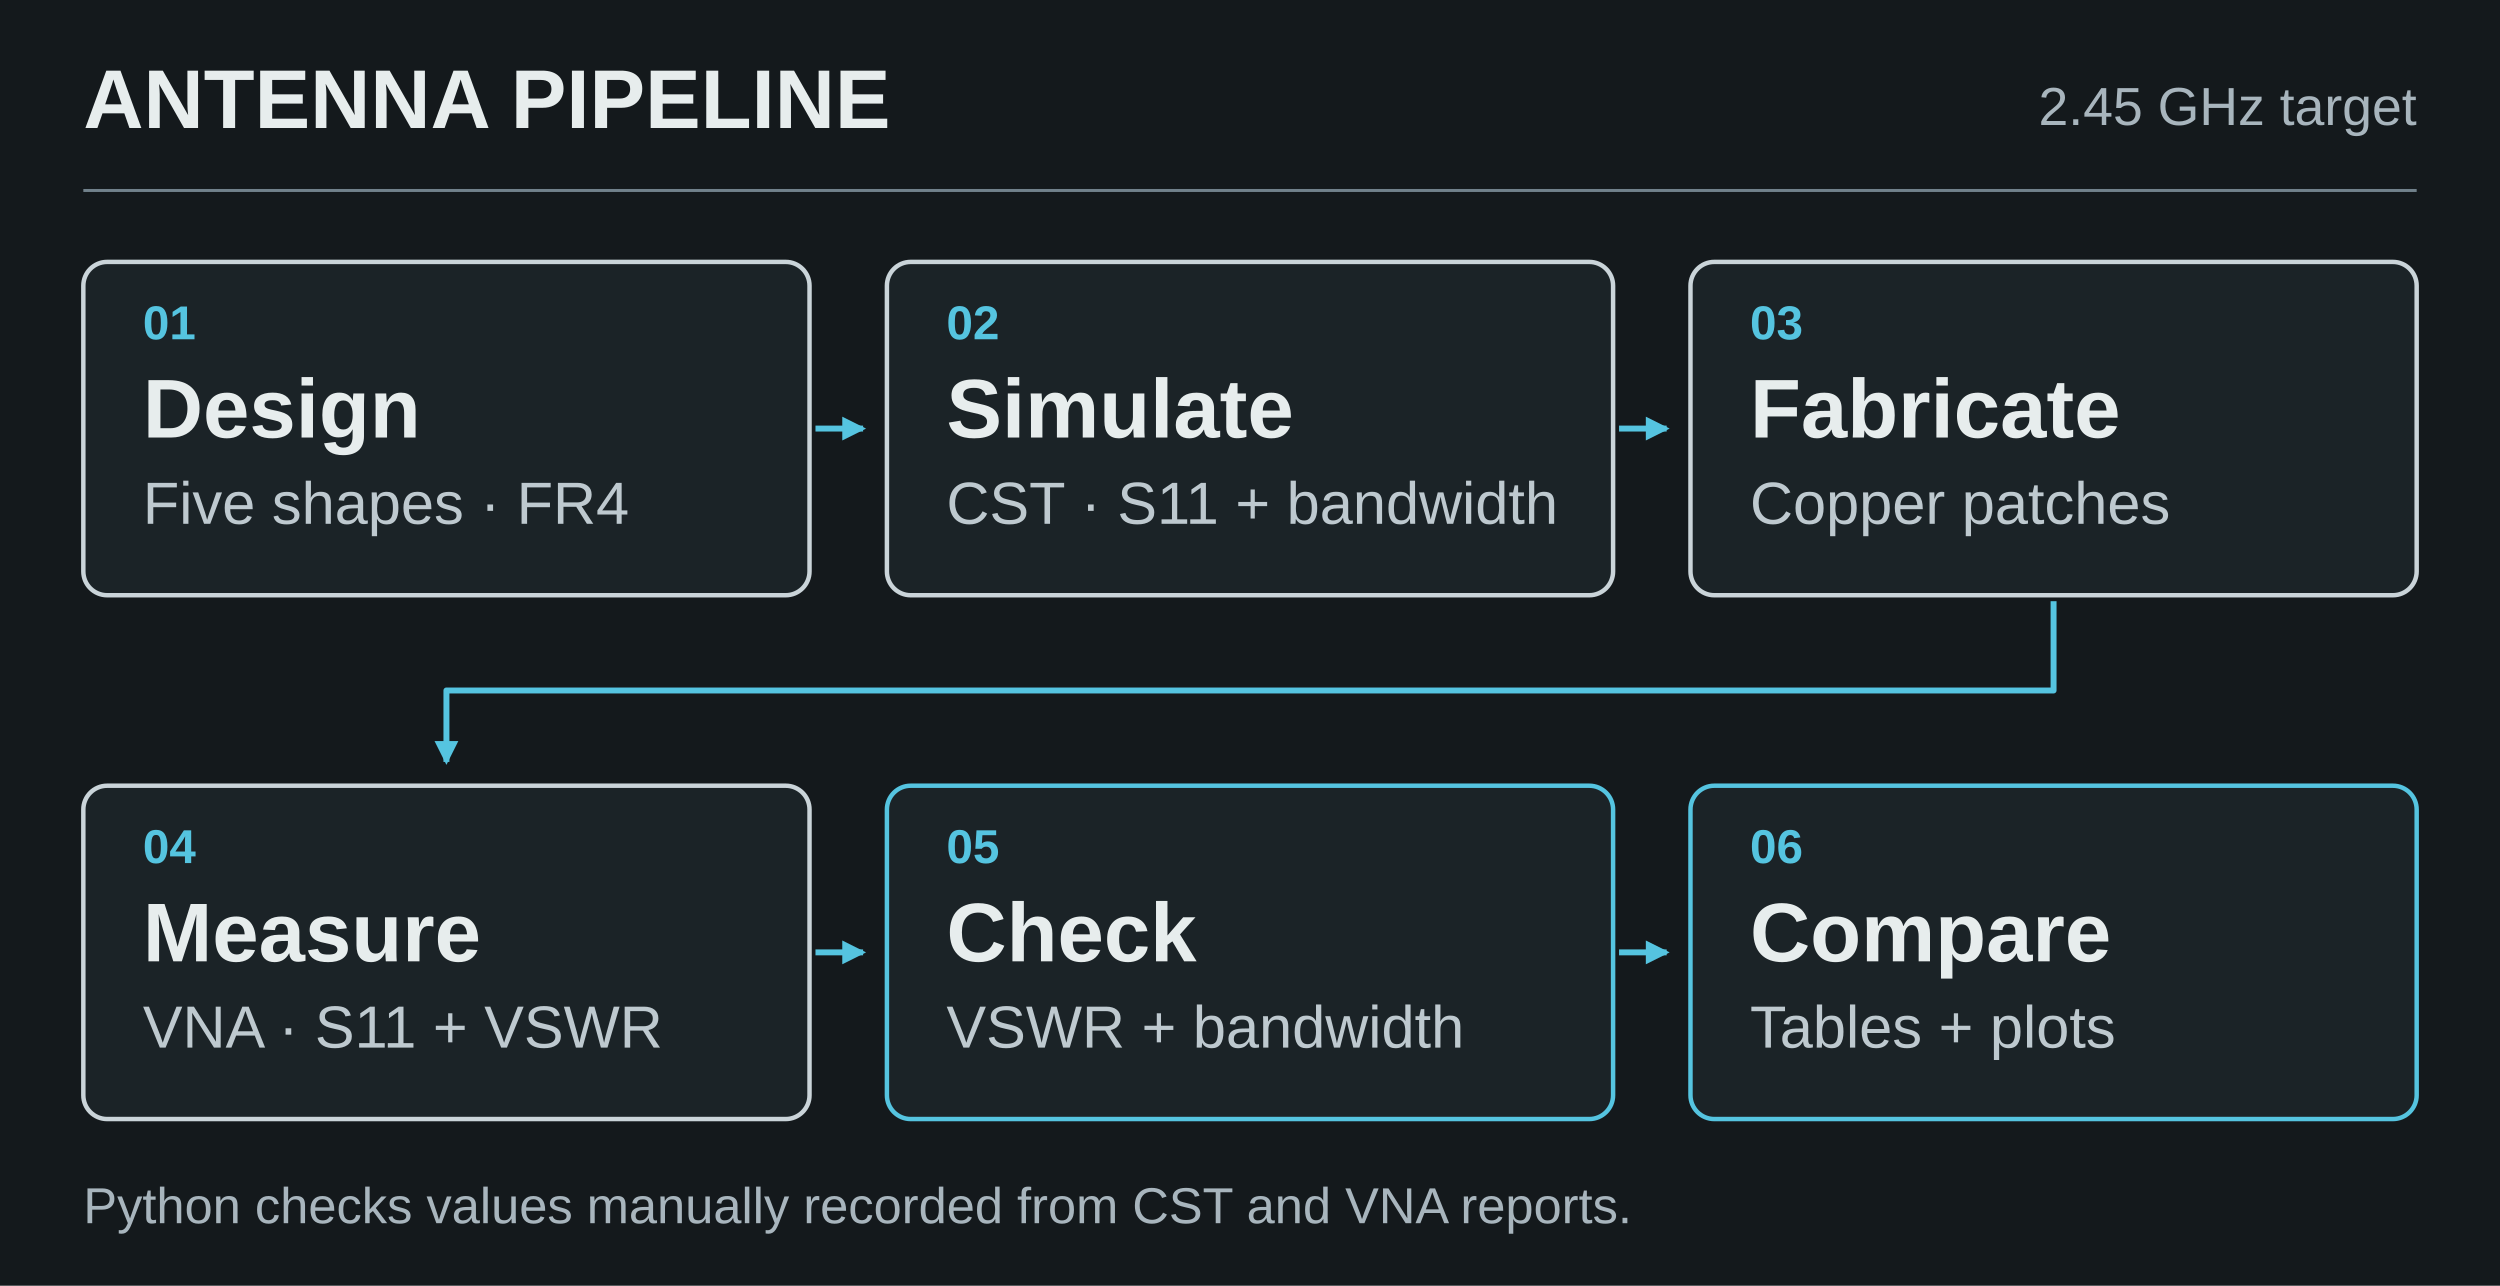
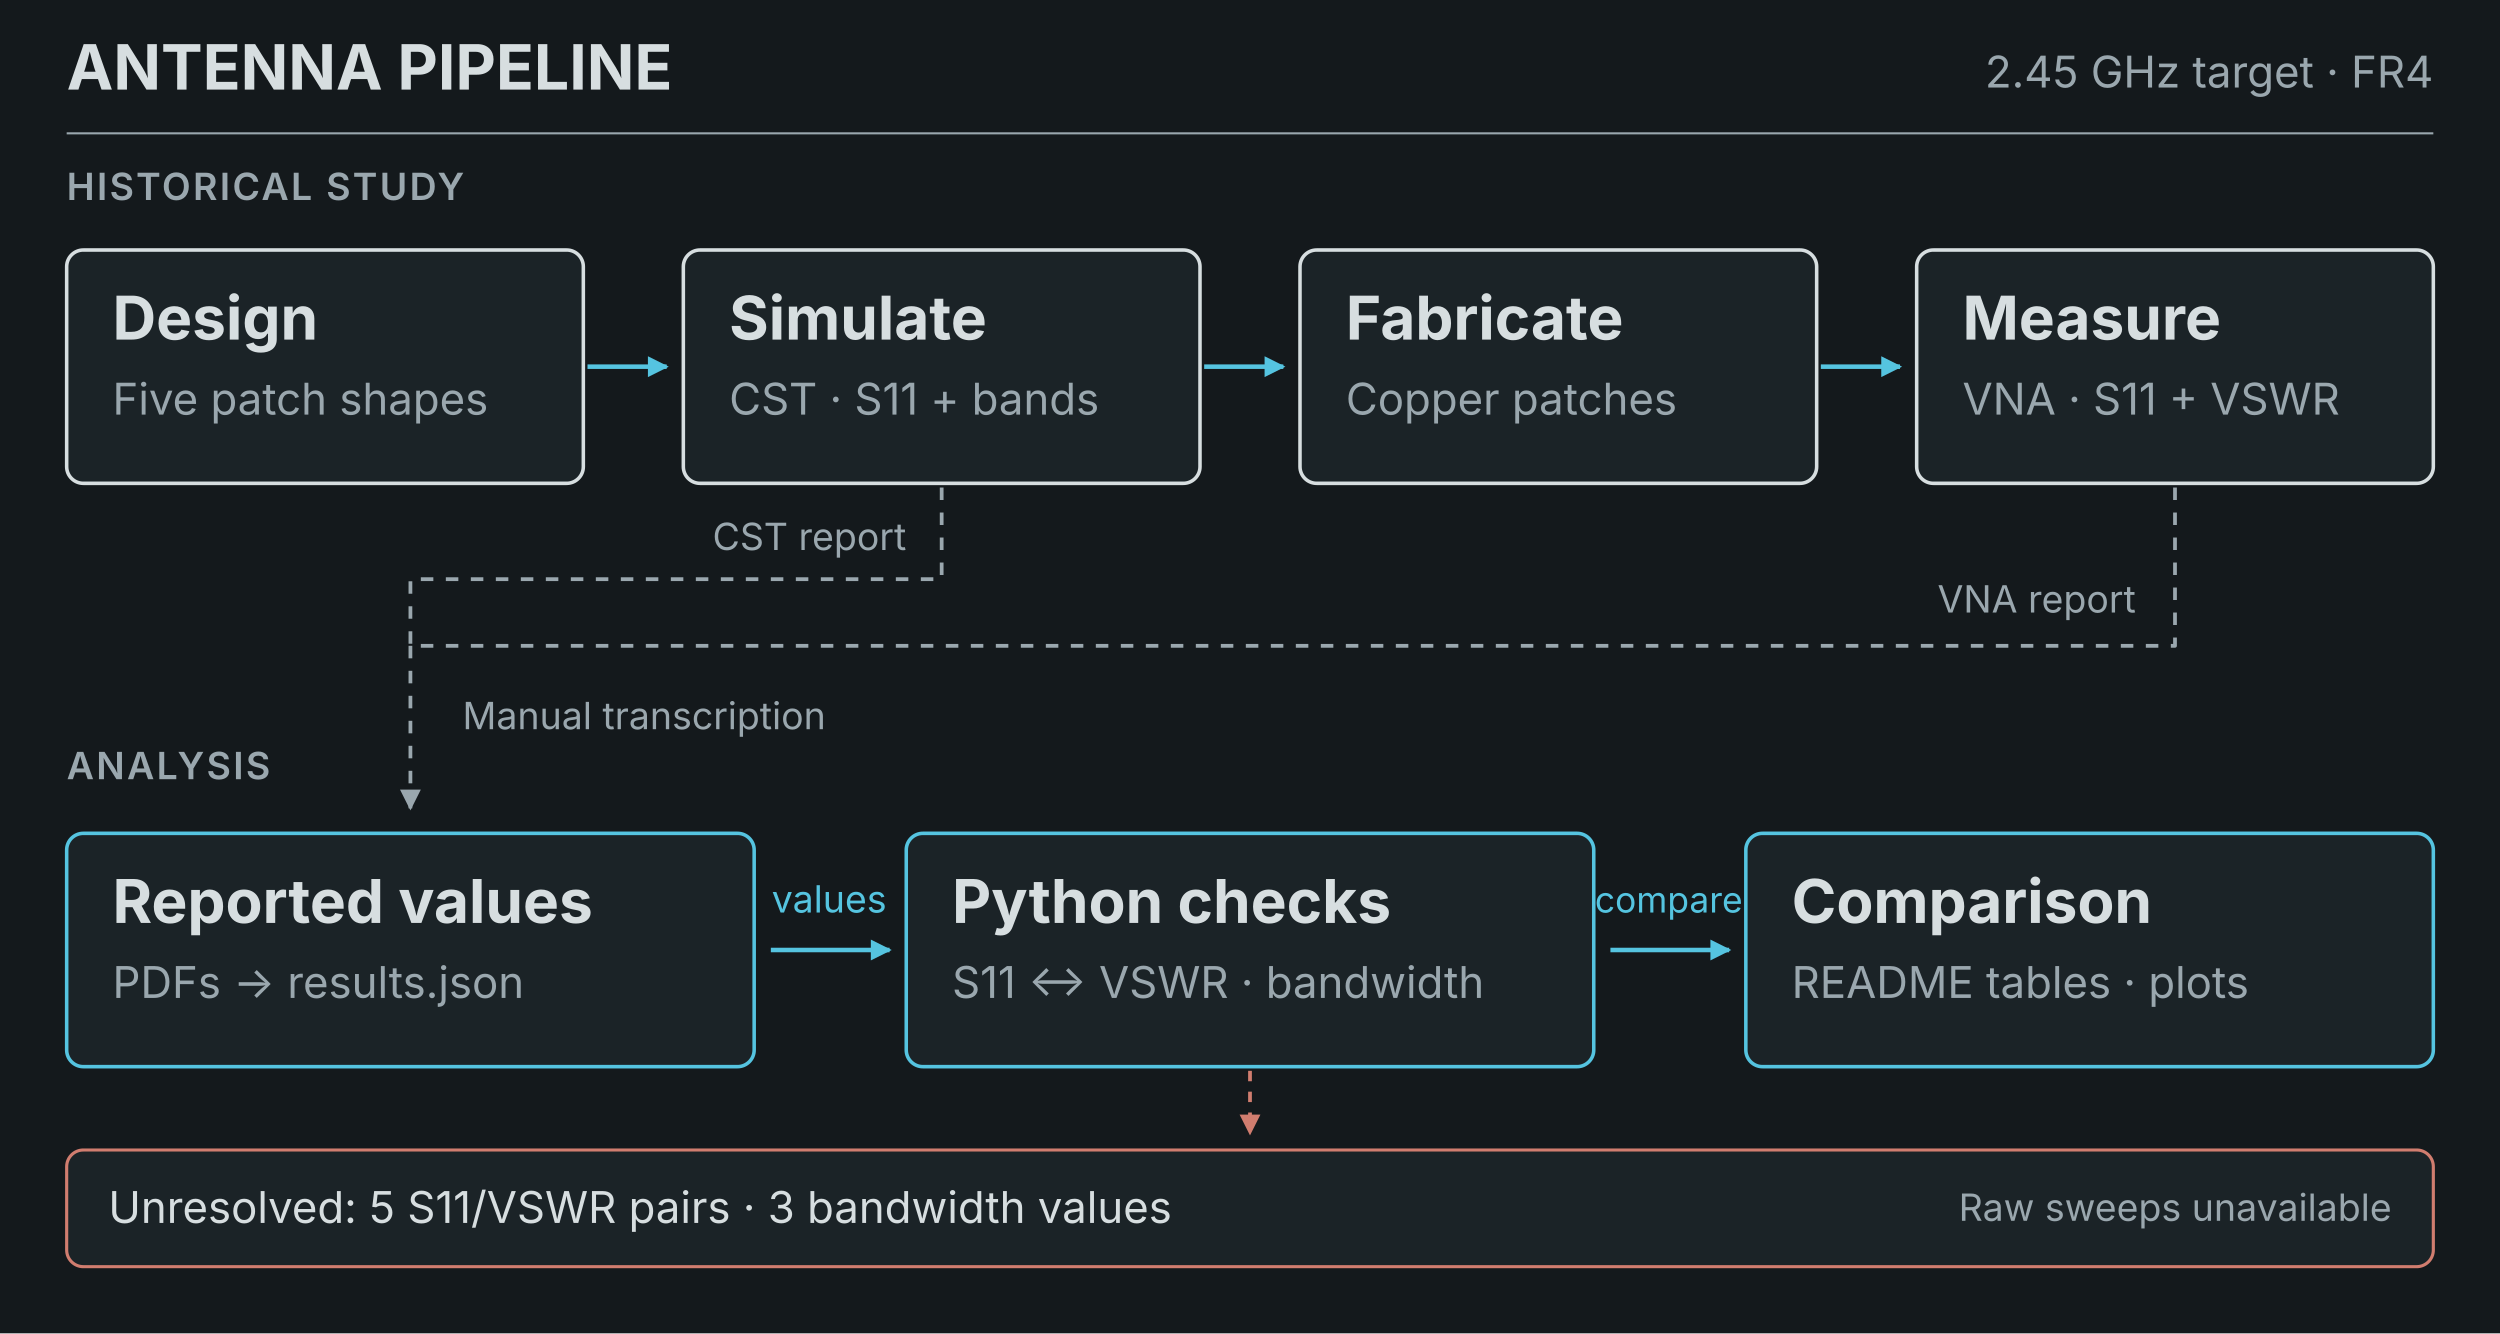
- <svg xmlns="http://www.w3.org/2000/svg" width="840" height="432" viewBox="0 0 840 432" fill="none" role="img" aria-labelledby="pipeline-title pipeline-description">
+ <svg xmlns="http://www.w3.org/2000/svg" width="1200" height="640" viewBox="0 0 1200 640" fill="none" role="img" aria-labelledby="pipeline-title pipeline-description">
  <defs>
-     <marker id="arrow" markerWidth="8" markerHeight="8" refX="7" refY="4" orient="auto" markerUnits="userSpaceOnUse">
-       <path d="M0 0L8 4L0 8Z" fill="#55C4E0" />
+     <marker id="arrow-cyan" markerWidth="10" markerHeight="10" refX="9" refY="5" orient="auto" markerUnits="userSpaceOnUse">
+       <path d="M0 0L10 5L0 10Z" fill="#55C4E0" />
+     </marker>
+     <marker id="arrow-gray" markerWidth="10" markerHeight="10" refX="9" refY="5" orient="auto" markerUnits="userSpaceOnUse">
+       <path d="M0 0L10 5L0 10Z" fill="#9AA7AE" />
+     </marker>
+     <marker id="arrow-salmon" markerWidth="10" markerHeight="10" refX="9" refY="5" orient="auto" markerUnits="userSpaceOnUse">
+       <path d="M0 0L10 5L0 10Z" fill="#D17D6F" />
    </marker>
    <style>
-       text { font-family: Arial, sans-serif; }
-       .title { fill: #E7EDED; font-size: 28px; font-weight: 700; }
-       .meta { fill: #A8B5BD; font-size: 18px; }
-       .stage rect { fill: #1B2327; stroke: #CAD4D9; stroke-width: 1.5; }
-       .analysis rect { stroke: #55C4E0; }
-       .number { fill: #55C4E0; font-size: 16px; font-weight: 600; }
-       .heading { fill: #E7EDED; font-size: 28px; font-weight: 600; }
-       .body { fill: #BEC9CF; font-size: 20px; }
-       .connector { fill: none; stroke: #55C4E0; stroke-width: 2; stroke-linejoin: round; }
-       .note { fill: #A8B5BD; font-size: 17px; }
+       text { font-family: Inter, Arial, sans-serif; }
+       .title { fill: #D7DEE0; font-size: 30px; font-weight: 700; }
+       .meta { fill: #9AA7AE; font-size: 21px; }
+       .section { fill: #9AA7AE; font-size: 18px; font-weight: 600; letter-spacing: 1.1px; }
+       .card { fill: #1B2327; stroke: #D7DEE0; stroke-width: 1.7; }
+       .analysis { stroke: #55C4E0; }
+       .heading { fill: #D7DEE0; font-size: 29px; font-weight: 700; }
+       .body { fill: #9AA7AE; font-size: 21px; }
+       .label { fill: #9AA7AE; font-size: 18px; }
+       .cyan-label { fill: #55C4E0; font-size: 18px; }
+       .flow { fill: none; stroke: #55C4E0; stroke-width: 2.2; stroke-linejoin: round; }
+       .source { fill: none; stroke: #9AA7AE; stroke-width: 1.8; stroke-dasharray: 6 6; stroke-linejoin: round; }
+       .warning-flow { fill: none; stroke: #D17D6F; stroke-width: 1.8; stroke-dasharray: 5 5; }
+       .warning { fill: #D7DEE0; font-size: 21px; }
    </style>
  </defs>
-   <rect width="840" height="432" fill="#14191C" />
-   <text class="title" x="28" y="43">ANTENNA PIPELINE</text>
-   <text class="meta" x="812" y="42" text-anchor="end">2.45 GHz target</text>
-   <path d="M28 64H812" stroke="#71818B" stroke-width="1" />
-   <g id="stage-01" class="stage study">
-     <rect x="28" y="88" width="244" height="112" rx="8" />
-     <text class="number" x="48" y="114">01</text>
-     <text class="heading" x="48" y="147">Design</text>
-     <text class="body" x="48" y="176">Five shapes · FR4</text>
+   <rect width="1200" height="640" fill="#14191C" />
+   <text class="title" x="32" y="43">ANTENNA PIPELINE</text>
+   <text class="meta" x="1168" y="42" text-anchor="end">2.45 GHz target · FR4</text>
+   <path d="M32 64H1168" stroke="#9AA7AE" stroke-width="1" />
+   <text class="section" x="32" y="96">HISTORICAL STUDY</text>
+   <g id="design">
+     <rect class="card" x="32" y="120" width="248" height="112" rx="8" />
+     <text class="heading" x="54" y="163">Design</text>
+     <text class="body" x="54" y="199">Five patch shapes</text>
  </g>
-   <g id="stage-02" class="stage study">
-     <rect x="298" y="88" width="244" height="112" rx="8" />
-     <text class="number" x="318" y="114">02</text>
-     <text class="heading" x="318" y="147">Simulate</text>
-     <text class="body" x="318" y="176">CST · S11 + bandwidth</text>
+   <g id="simulate">
+     <rect class="card" x="328" y="120" width="248" height="112" rx="8" />
+     <text class="heading" x="350" y="163">Simulate</text>
+     <text class="body" x="350" y="199">CST · S11 + bands</text>
  </g>
-   <g id="stage-03" class="stage study">
-     <rect x="568" y="88" width="244" height="112" rx="8" />
-     <text class="number" x="588" y="114">03</text>
-     <text class="heading" x="588" y="147">Fabricate</text>
-     <text class="body" x="588" y="176">Copper patches</text>
+   <g id="fabricate">
+     <rect class="card" x="624" y="120" width="248" height="112" rx="8" />
+     <text class="heading" x="646" y="163">Fabricate</text>
+     <text class="body" x="646" y="199">Copper patches</text>
  </g>
-   <g id="stage-04" class="stage study">
-     <rect x="28" y="264" width="244" height="112" rx="8" />
-     <text class="number" x="48" y="290">04</text>
-     <text class="heading" x="48" y="323">Measure</text>
-     <text class="body" x="48" y="352">VNA · S11 + VSWR</text>
+   <g id="measure">
+     <rect class="card" x="920" y="120" width="248" height="112" rx="8" />
+     <text class="heading" x="942" y="163">Measure</text>
+     <text class="body" x="942" y="199">VNA · S11 + VSWR</text>
  </g>
-   <g id="stage-05" class="stage analysis">
-     <rect x="298" y="264" width="244" height="112" rx="8" />
-     <text class="number" x="318" y="290">05</text>
-     <text class="heading" x="318" y="323">Check</text>
-     <text class="body" x="318" y="352">VSWR + bandwidth</text>
+   <path class="flow" d="M282 176H320" marker-end="url(#arrow-cyan)" />
+   <path class="flow" d="M578 176H616" marker-end="url(#arrow-cyan)" />
+   <path class="flow" d="M874 176H912" marker-end="url(#arrow-cyan)" />
+   <path class="source" d="M452 234V278H197V310" />
+   <text class="label" x="342" y="264">CST report</text>
+   <path class="source" d="M1044 234V310H197" />
+   <text class="label" x="930" y="294">VNA report</text>
+   <path class="source" d="M197 310V388" marker-end="url(#arrow-gray)" />
+   <text class="label" x="222" y="350">Manual transcription</text>
+   <text class="section" x="32" y="374">ANALYSIS</text>
+   <g id="reported-values">
+     <rect class="card analysis" x="32" y="400" width="330" height="112" rx="8" />
+     <text class="heading" x="54" y="443">Reported values</text>
+     <text class="body" x="54" y="479">PDFs → results.json</text>
  </g>
-   <g id="stage-06" class="stage analysis">
-     <rect x="568" y="264" width="244" height="112" rx="8" />
-     <text class="number" x="588" y="290">06</text>
-     <text class="heading" x="588" y="323">Compare</text>
-     <text class="body" x="588" y="352">Tables + plots</text>
+   <g id="python-checks">
+     <rect class="card analysis" x="435" y="400" width="330" height="112" rx="8" />
+     <text class="heading" x="457" y="443">Python checks</text>
+     <text class="body" x="457" y="479">S11 ↔ VSWR · bandwidth</text>
  </g>
-   <path class="connector" d="M274 144H290" marker-end="url(#arrow)" />
-   <path class="connector" d="M544 144H560" marker-end="url(#arrow)" />
-   <path class="connector" d="M690 202V232H150V256" marker-end="url(#arrow)" />
-   <path class="connector" d="M274 320H290" marker-end="url(#arrow)" />
-   <path class="connector" d="M544 320H560" marker-end="url(#arrow)" />
-   <text class="note" x="28" y="411">Python checks values manually recorded from CST and VNA reports.</text>
+   <g id="comparison">
+     <rect class="card analysis" x="838" y="400" width="330" height="112" rx="8" />
+     <text class="heading" x="860" y="443">Comparison</text>
+     <text class="body" x="860" y="479">README tables · plots</text>
+   </g>
+   <text class="cyan-label" x="398" y="438" text-anchor="middle">values</text>
+   <path class="flow" d="M370 456H427" marker-end="url(#arrow-cyan)" />
+   <text class="cyan-label" x="801" y="438" text-anchor="middle" style="font-size:17px">compare</text>
+   <path class="flow" d="M773 456H830" marker-end="url(#arrow-cyan)" />
+   <path class="warning-flow" d="M600 514V544" marker-end="url(#arrow-salmon)" />
+   <rect x="32" y="552" width="1136" height="56" rx="8" fill="#1B2327" stroke="#D17D6F" stroke-width="1.5" />
+   <text class="warning" x="52" y="587">Unresolved: 5 S11/VSWR pairs · 3 bandwidth values</text>
+   <text class="label" x="1148" y="586" text-anchor="end">Raw sweeps unavailable</text>
</svg>
